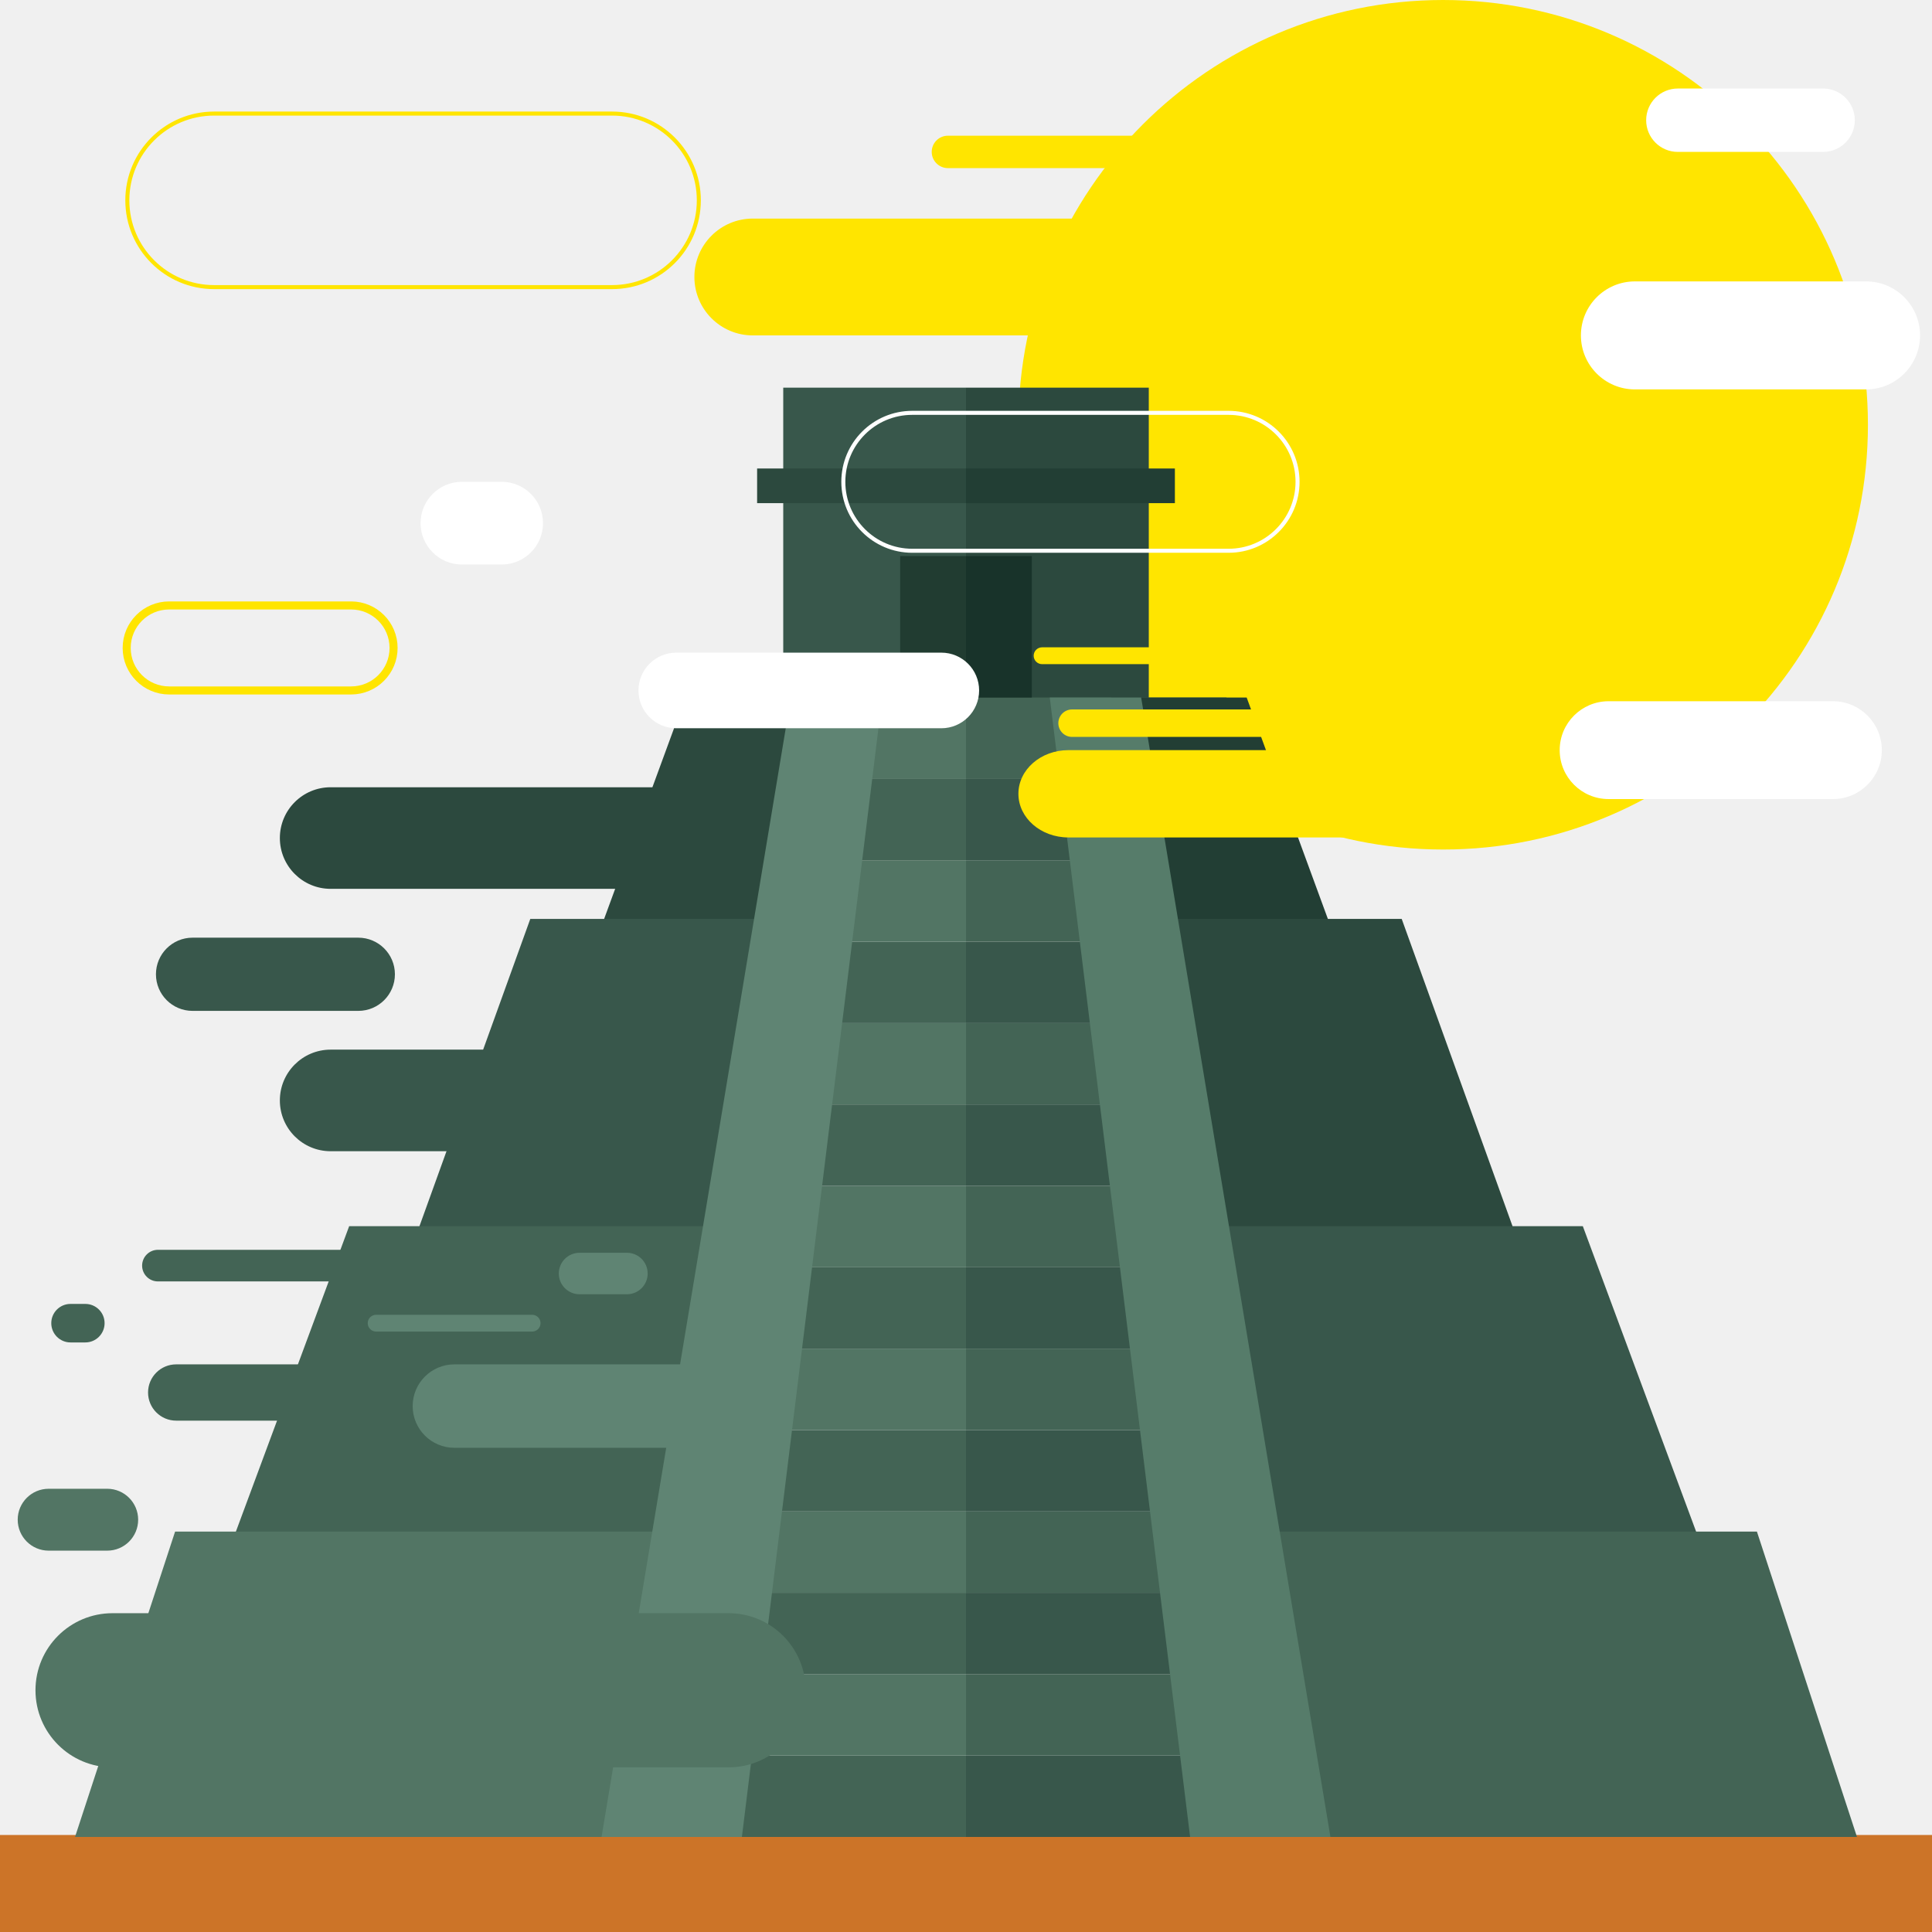
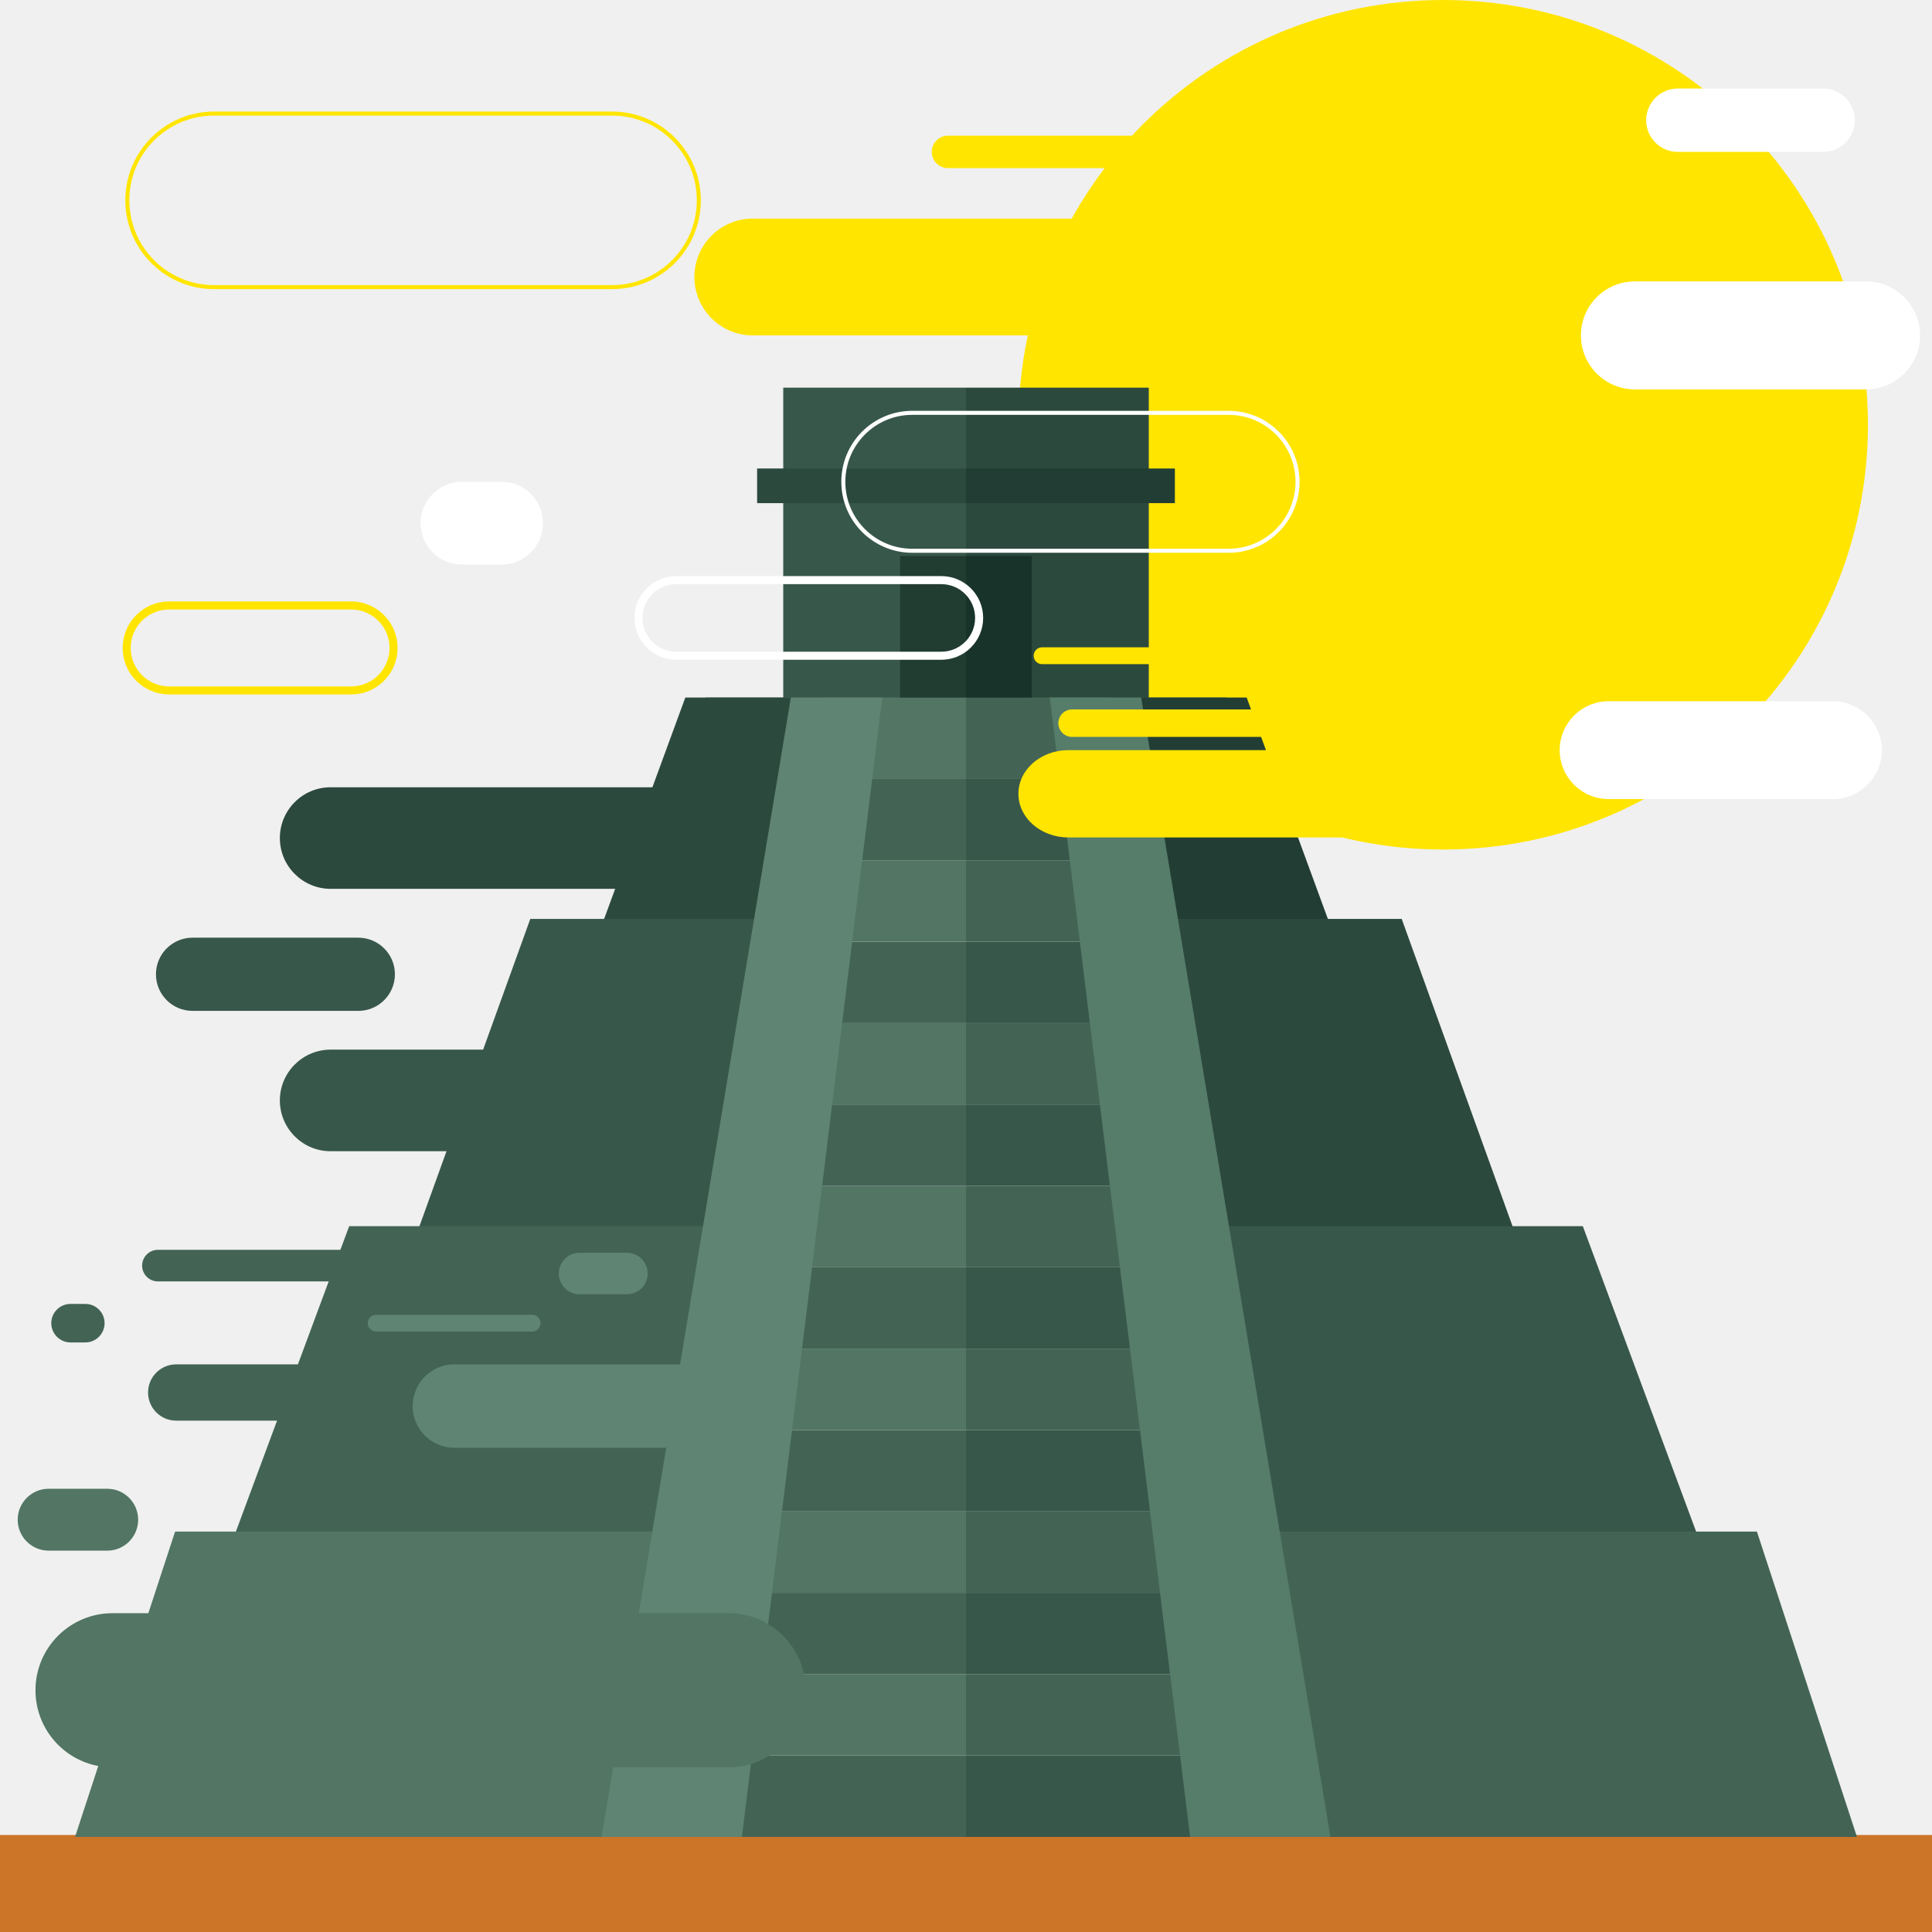
<svg xmlns="http://www.w3.org/2000/svg" version="1.1" id="Layer_1" x="0px" y="0px" width="480px" height="480px" viewBox="0 0 480 480" enable-background="new 0 0 480 480" xml:space="preserve">
  <g>
    <path fill="#FFE500" d="M464.081,105.53c0,58.287-47.249,105.532-105.532,105.532c-58.279,0-105.529-47.245-105.529-105.532   C253.02,47.248,300.266,0,358.549,0C416.833,0,464.081,47.248,464.081,105.53z" />
    <rect y="455.896" fill="#CC7428" width="480" height="24.104" />
    <g>
      <g>
        <rect x="194.595" y="96.314" fill="#38574B" width="45.405" height="78.424" />
        <rect x="161.888" y="436.164" fill="#436455" width="78.11" height="20.222" />
        <rect x="161.888" y="415.948" fill="#527564" width="78.11" height="20.216" />
        <rect x="161.888" y="395.724" fill="#436455" width="78.11" height="20.229" />
        <rect x="161.888" y="375.507" fill="#527564" width="78.11" height="20.217" />
        <rect x="161.888" y="355.287" fill="#436455" width="78.11" height="20.22" />
        <rect x="161.888" y="335.066" fill="#527564" width="78.11" height="20.222" />
-         <rect x="161.888" y="314.845" fill="#436455" width="78.11" height="20.226" />
+         <rect x="161.888" y="314.845" fill="#436455" width="78.11" height="20.227" />
        <rect x="161.888" y="294.624" fill="#527564" width="78.11" height="20.223" />
        <rect x="161.888" y="274.402" fill="#436455" width="78.11" height="20.222" />
        <rect x="161.888" y="254.186" fill="#527564" width="78.11" height="20.219" />
        <rect x="161.888" y="233.963" fill="#436455" width="78.11" height="20.223" />
        <rect x="161.888" y="213.744" fill="#527564" width="78.11" height="20.219" />
        <rect x="175.28" y="193.525" fill="#436455" width="64.72" height="20.219" />
        <rect x="175.28" y="173.3" fill="#527564" width="64.72" height="20.226" />
        <polygon fill="#2C493E" points="203.915,173.3 170.265,173.3 145.537,240.727 199.861,240.727    " />
        <polygon fill="#38574B" points="197.431,228.297 131.751,228.297 100.534,314.845 183.645,311.021    " />
        <polygon fill="#436455" points="184.323,304.646 86.748,304.646 56.479,386.256 174.86,386.256    " />
        <polygon fill="#527564" points="166.214,456.384 18.637,456.384 43.504,380.513 174.86,380.513    " />
        <polygon fill="#5F8473" points="219.19,173.3 196.485,173.3 149.455,456.384 184.323,456.384    " />
        <rect x="188.104" y="116.398" fill="#2C493E" width="51.895" height="8.607" />
        <rect x="223.65" y="138.156" fill="#213C31" width="16.348" height="35.143" />
        <rect x="239.998" y="96.314" fill="#2C493E" width="45.412" height="78.424" />
        <rect x="239.998" y="436.164" fill="#38574B" width="78.117" height="20.222" />
        <rect x="239.998" y="415.948" fill="#436455" width="78.117" height="20.216" />
        <rect x="239.998" y="395.724" fill="#38574B" width="78.117" height="20.229" />
        <rect x="239.998" y="375.507" fill="#436455" width="78.117" height="20.217" />
        <rect x="239.998" y="355.287" fill="#38574B" width="78.117" height="20.22" />
        <rect x="239.998" y="335.066" fill="#436455" width="78.117" height="20.222" />
-         <rect x="239.998" y="314.845" fill="#38574B" width="78.117" height="20.226" />
+         <rect x="239.998" y="314.845" fill="#38574B" width="78.117" height="20.227" />
        <rect x="239.998" y="294.624" fill="#436455" width="78.117" height="20.223" />
        <rect x="239.998" y="274.402" fill="#38574B" width="78.117" height="20.222" />
        <rect x="239.998" y="254.186" fill="#436455" width="78.117" height="20.219" />
        <rect x="239.998" y="233.963" fill="#38574B" width="78.117" height="20.223" />
        <rect x="239.998" y="213.744" fill="#436455" width="78.117" height="20.219" />
        <rect x="239.998" y="193.525" fill="#38574B" width="64.723" height="20.219" />
        <rect x="239.998" y="173.3" fill="#436455" width="64.723" height="20.226" />
        <polygon fill="#223E34" points="276.084,173.3 309.732,173.3 334.465,240.727 280.137,240.727    " />
        <polygon fill="#2C493E" points="282.572,228.297 348.248,228.297 379.463,314.845 296.354,311.021    " />
        <polygon fill="#38574B" points="295.678,304.646 393.25,304.646 423.523,386.256 305.141,386.256    " />
        <polygon fill="#436455" points="313.787,456.384 461.363,456.384 436.498,380.513 305.141,380.513    " />
        <polygon fill="#567C6A" points="260.814,173.3 283.518,173.3 330.543,456.384 295.678,456.384    " />
        <rect x="239.998" y="116.398" fill="#223E34" width="51.898" height="8.607" />
        <rect x="239.998" y="138.156" fill="#18332A" width="16.35" height="35.143" />
      </g>
    </g>
    <path fill="#FFE500" d="M172.52,68.814c0,8.015,6.499,14.516,14.511,14.516h110.078c8.013,0,14.507-6.5,14.507-14.516l0,0   c0-8.012-6.494-14.508-14.507-14.508H187.031C179.018,54.306,172.52,60.804,172.52,68.814L172.52,68.814z" />
    <path fill="#FFE500" d="M253.02,197.214c0,5.991,5.563,10.846,12.418,10.846h94.229c6.856,0,12.419-4.855,12.419-10.846l0,0   c0-5.989-5.563-10.842-12.419-10.842h-94.228C258.58,186.372,253.02,191.225,253.02,197.214L253.02,197.214z" />
    <path fill="#FFE500" d="M262.943,179.67c0,1.886,1.521,3.413,3.408,3.413H339.8c1.886,0,3.408-1.526,3.408-3.413l0,0   c0-1.882-1.526-3.412-3.408-3.412h-73.448C264.467,176.26,262.943,177.788,262.943,179.67L262.943,179.67z" />
-     <path fill="#FFE500" d="M256.813,162.915c0,1.157,0.938,2.094,2.096,2.094h45.07c1.154,0,2.092-0.937,2.092-2.094l0,0   c0-1.157-0.938-2.093-2.092-2.093h-45.07C257.752,160.822,256.813,161.759,256.813,162.915L256.813,162.915z" />
+     <path fill="#FFE500" d="M256.813,162.915c0,1.157,0.938,2.094,2.097,2.094h45.069c1.154,0,2.092-0.937,2.092-2.094l0,0   c0-1.157-0.938-2.093-2.092-2.093h-45.069C257.752,160.822,256.813,161.759,256.813,162.915L256.813,162.915z" />
    <path fill="#FFE500" d="M231.483,37.738c0,2.226,1.803,4.028,4.029,4.028h86.716c2.224,0,4.021-1.801,4.021-4.028l0,0   c0-2.223-1.801-4.023-4.021-4.023h-86.716C233.287,33.714,231.483,35.517,231.483,37.738L231.483,37.738z" />
    <path fill="none" stroke="#FFE500" stroke-miterlimit="10" d="M173.622,49.772c0,11.906-9.655,21.559-21.558,21.559H53.192   c-11.904,0-21.557-9.651-21.557-21.559l0,0c0-11.908,9.653-21.555,21.557-21.555h98.874   C163.967,28.218,173.622,37.865,173.622,49.772L173.622,49.772z" />
    <path fill="none" stroke="#FFFFFF" stroke-miterlimit="10" d="M322.372,119.704c0,9.463-7.675,17.132-17.138,17.132h-78.583   c-9.463,0-17.128-7.669-17.128-17.132l0,0c0-9.463,7.666-17.135,17.128-17.135h78.583   C314.697,102.57,322.372,110.242,322.372,119.704L322.372,119.704z" />
-     <path fill="#FFFFFF" d="M460.823,29.868c0,4.346-3.523,7.872-7.873,7.872h-36.104c-4.346,0-7.861-3.527-7.861-7.872l0,0   c0-4.347,3.521-7.874,7.861-7.874h36.104C457.3,21.994,460.823,25.522,460.823,29.868L460.823,29.868z" />
-     <path fill="#FFFFFF" d="M467.536,186.372c0,6.71-5.438,12.154-12.151,12.154H399.65c-6.715,0-12.151-5.443-12.151-12.154l0,0   c0-6.71,5.438-12.154,12.151-12.154h55.73C462.098,174.218,467.536,179.661,467.536,186.372L467.536,186.372z" />
+     <path fill="#FFFFFF" d="M460.823,29.868c0,4.346-3.523,7.872-7.873,7.872h-36.104c-4.346,0-7.86-3.527-7.86-7.872l0,0   c0-4.347,3.521-7.874,7.86-7.874h36.104C457.3,21.994,460.823,25.522,460.823,29.868L460.823,29.868z" />
+     <path fill="#FFFFFF" d="M467.536,186.372c0,6.71-5.438,12.154-12.151,12.154H399.65c-6.715,0-12.151-5.443-12.151-12.154l0,0   c0-6.71,5.438-12.154,12.151-12.154h55.729C462.098,174.218,467.536,179.661,467.536,186.372L467.536,186.372z" />
    <path fill="#2C493E" d="M69.53,208.21c0,6.966,5.649,12.621,12.618,12.621h81.479c6.969,0,12.62-5.655,12.62-12.621l0,0   c0-6.97-5.648-12.619-12.62-12.619H82.148C75.179,195.591,69.53,201.241,69.53,208.21L69.53,208.21z" />
    <path fill="#38574B" d="M69.53,273.4c0,6.967,5.649,12.619,12.618,12.619h81.479c6.969,0,12.62-5.649,12.62-12.619l0,0   c0-6.969-5.648-12.621-12.62-12.621H82.148C75.179,260.779,69.53,266.432,69.53,273.4L69.53,273.4z" />
-     <path fill="#436455" d="M35.309,314.442c0,2.169,1.759,3.924,3.93,3.924h69.67c2.163,0,3.922-1.756,3.922-3.924l0,0   c0-2.176-1.757-3.931-3.922-3.931h-69.67C37.067,310.513,35.309,312.271,35.309,314.442L35.309,314.442z" />
-     <path fill="#527564" d="M8.815,419.938c0,10.579,8.573,19.151,19.149,19.151h153.051c10.576,0,19.15-8.575,19.15-19.151l0,0   c0-10.569-8.574-19.145-19.15-19.145H27.964C17.387,400.794,8.815,409.364,8.815,419.938L8.815,419.938z" />
-     <path fill="#38574B" d="M38.745,242.057c0,5.021,4.071,9.094,9.091,9.094H89.02c5.02,0,9.095-4.068,9.095-9.094l0,0   c0-5.021-4.076-9.094-9.095-9.094H47.835C42.814,232.963,38.745,237.034,38.745,242.057L38.745,242.057z" />
-     <path fill="#527564" d="M4.399,377.567c0,4.241,3.44,7.688,7.687,7.688h14.556c4.244,0,7.684-3.443,7.684-7.688l0,0   c0-4.241-3.44-7.688-7.684-7.688H12.087C7.839,369.882,4.399,373.325,4.399,377.567L4.399,377.567z" />
+     <path fill="#436455" d="M35.309,314.442c0,2.169,1.759,3.924,3.93,3.924h69.67c2.163,0,3.922-1.756,3.922-3.924l0,0   c0-2.177-1.757-3.932-3.922-3.932h-69.67C37.067,310.513,35.309,312.271,35.309,314.442L35.309,314.442z" />
+     <path fill="#527564" d="M8.815,419.938c0,10.579,8.573,19.151,19.149,19.151h153.051c10.576,0,19.15-8.575,19.15-19.151l0,0   c0-10.568-8.574-19.145-19.15-19.145H27.964C17.387,400.794,8.815,409.364,8.815,419.938L8.815,419.938z" />
+     <path fill="#38574B" d="M38.745,242.057c0,5.021,4.071,9.094,9.091,9.094H89.02c5.02,0,9.095-4.067,9.095-9.094l0,0   c0-5.021-4.076-9.094-9.095-9.094H47.835C42.814,232.963,38.745,237.034,38.745,242.057L38.745,242.057z" />
+     <path fill="#527564" d="M4.399,377.567c0,4.24,3.44,7.688,7.687,7.688h14.556c4.244,0,7.684-3.443,7.684-7.688l0,0   c0-4.241-3.44-7.688-7.684-7.688H12.087C7.839,369.882,4.399,373.325,4.399,377.567L4.399,377.567z" />
    <path fill="#436455" d="M36.784,345.961c0,3.866,3.129,6.994,6.991,6.994h41.704c3.861,0,6.993-3.131,6.993-6.994l0,0   c0-3.861-3.134-6.989-6.993-6.989H43.773C39.913,338.973,36.784,342.103,36.784,345.961L36.784,345.961z" />
    <path fill="#436455" d="M12.739,328.737c0,2.642,2.139,4.787,4.781,4.787h3.682c2.642,0,4.783-2.146,4.783-4.787l0,0   c0-2.646-2.141-4.781-4.783-4.781H17.52C14.88,323.953,12.739,326.093,12.739,328.737L12.739,328.737z" />
-     <path fill="#FFFFFF" d="M158.626,171.54c0,5.186,4.202,9.393,9.392,9.393h65.854c5.184,0,9.389-4.208,9.389-9.393l0,0   c0-5.186-4.206-9.391-9.389-9.391h-65.854C162.828,162.149,158.626,166.354,158.626,171.54L158.626,171.54z" />
+     <path fill="none" stroke="#FFFFFF" stroke-width="2" stroke-miterlimit="10" d="M158.626,153.522c0,5.186,4.202,9.393,9.392,9.393   h65.854c5.184,0,9.39-4.208,9.39-9.393l0,0c0-5.186-4.207-9.391-9.39-9.391h-65.854   C162.828,144.131,158.626,148.336,158.626,153.522L158.626,153.522z" />
    <path fill="#FFFFFF" d="M104.49,129.976c0,5.675,4.598,10.276,10.272,10.276h9.87c5.677,0,10.275-4.6,10.275-10.276l0,0   c0-5.675-4.598-10.274-10.275-10.274h-9.87C109.088,119.702,104.49,124.301,104.49,129.976L104.49,129.976z" />
    <path fill="#FFFFFF" d="M392.773,83.33c0,7.412,6.009,13.418,13.419,13.418h57.423c7.41,0,13.417-6.008,13.417-13.418l0,0   c0-7.408-6.008-13.417-13.417-13.417h-57.423C398.781,69.913,392.773,75.92,392.773,83.33L392.773,83.33z" />
    <path fill="none" stroke="#FFE500" stroke-width="2" stroke-miterlimit="10" d="M31.474,160.98c0,5.832,4.729,10.561,10.56,10.561   h45.189c5.832,0,10.56-4.729,10.56-10.561l0,0c0-5.83-4.729-10.559-10.56-10.559h-45.19   C36.202,150.422,31.474,155.149,31.474,160.98L31.474,160.98z" />
    <path fill="#5F8473" d="M102.526,349.337c0,5.729,4.64,10.365,10.366,10.365h57.801c5.724,0,10.362-4.638,10.362-10.365l0,0   c0-5.724-4.639-10.364-10.362-10.364h-57.801C107.166,338.973,102.526,343.613,102.526,349.337L102.526,349.337z" />
-     <path fill="#5F8473" d="M138.833,316.403c0,2.849,2.307,5.151,5.152,5.151h11.778c2.848,0,5.149-2.307,5.149-5.151l0,0   c0-2.849-2.302-5.152-5.149-5.152h-11.778C141.141,311.251,138.833,313.558,138.833,316.403L138.833,316.403z" />
-     <path fill="#5F8473" d="M91.363,328.737c0,1.15,0.934,2.089,2.087,2.089h38.758c1.153,0,2.086-0.938,2.086-2.089l0,0   c0-1.149-0.935-2.085-2.086-2.085H93.45C92.297,326.652,91.363,327.587,91.363,328.737L91.363,328.737z" />
+     <path fill="#5F8473" d="M138.833,316.403c0,2.849,2.307,5.15,5.152,5.15h11.778c2.848,0,5.149-2.307,5.149-5.15l0,0   c0-2.85-2.302-5.152-5.149-5.152h-11.778C141.141,311.251,138.833,313.558,138.833,316.403L138.833,316.403z" />
+     <path fill="#5F8473" d="M91.363,328.737c0,1.149,0.934,2.089,2.087,2.089h38.758c1.153,0,2.086-0.938,2.086-2.089l0,0   c0-1.149-0.935-2.085-2.086-2.085H93.45C92.297,326.652,91.363,327.587,91.363,328.737L91.363,328.737z" />
  </g>
</svg>
